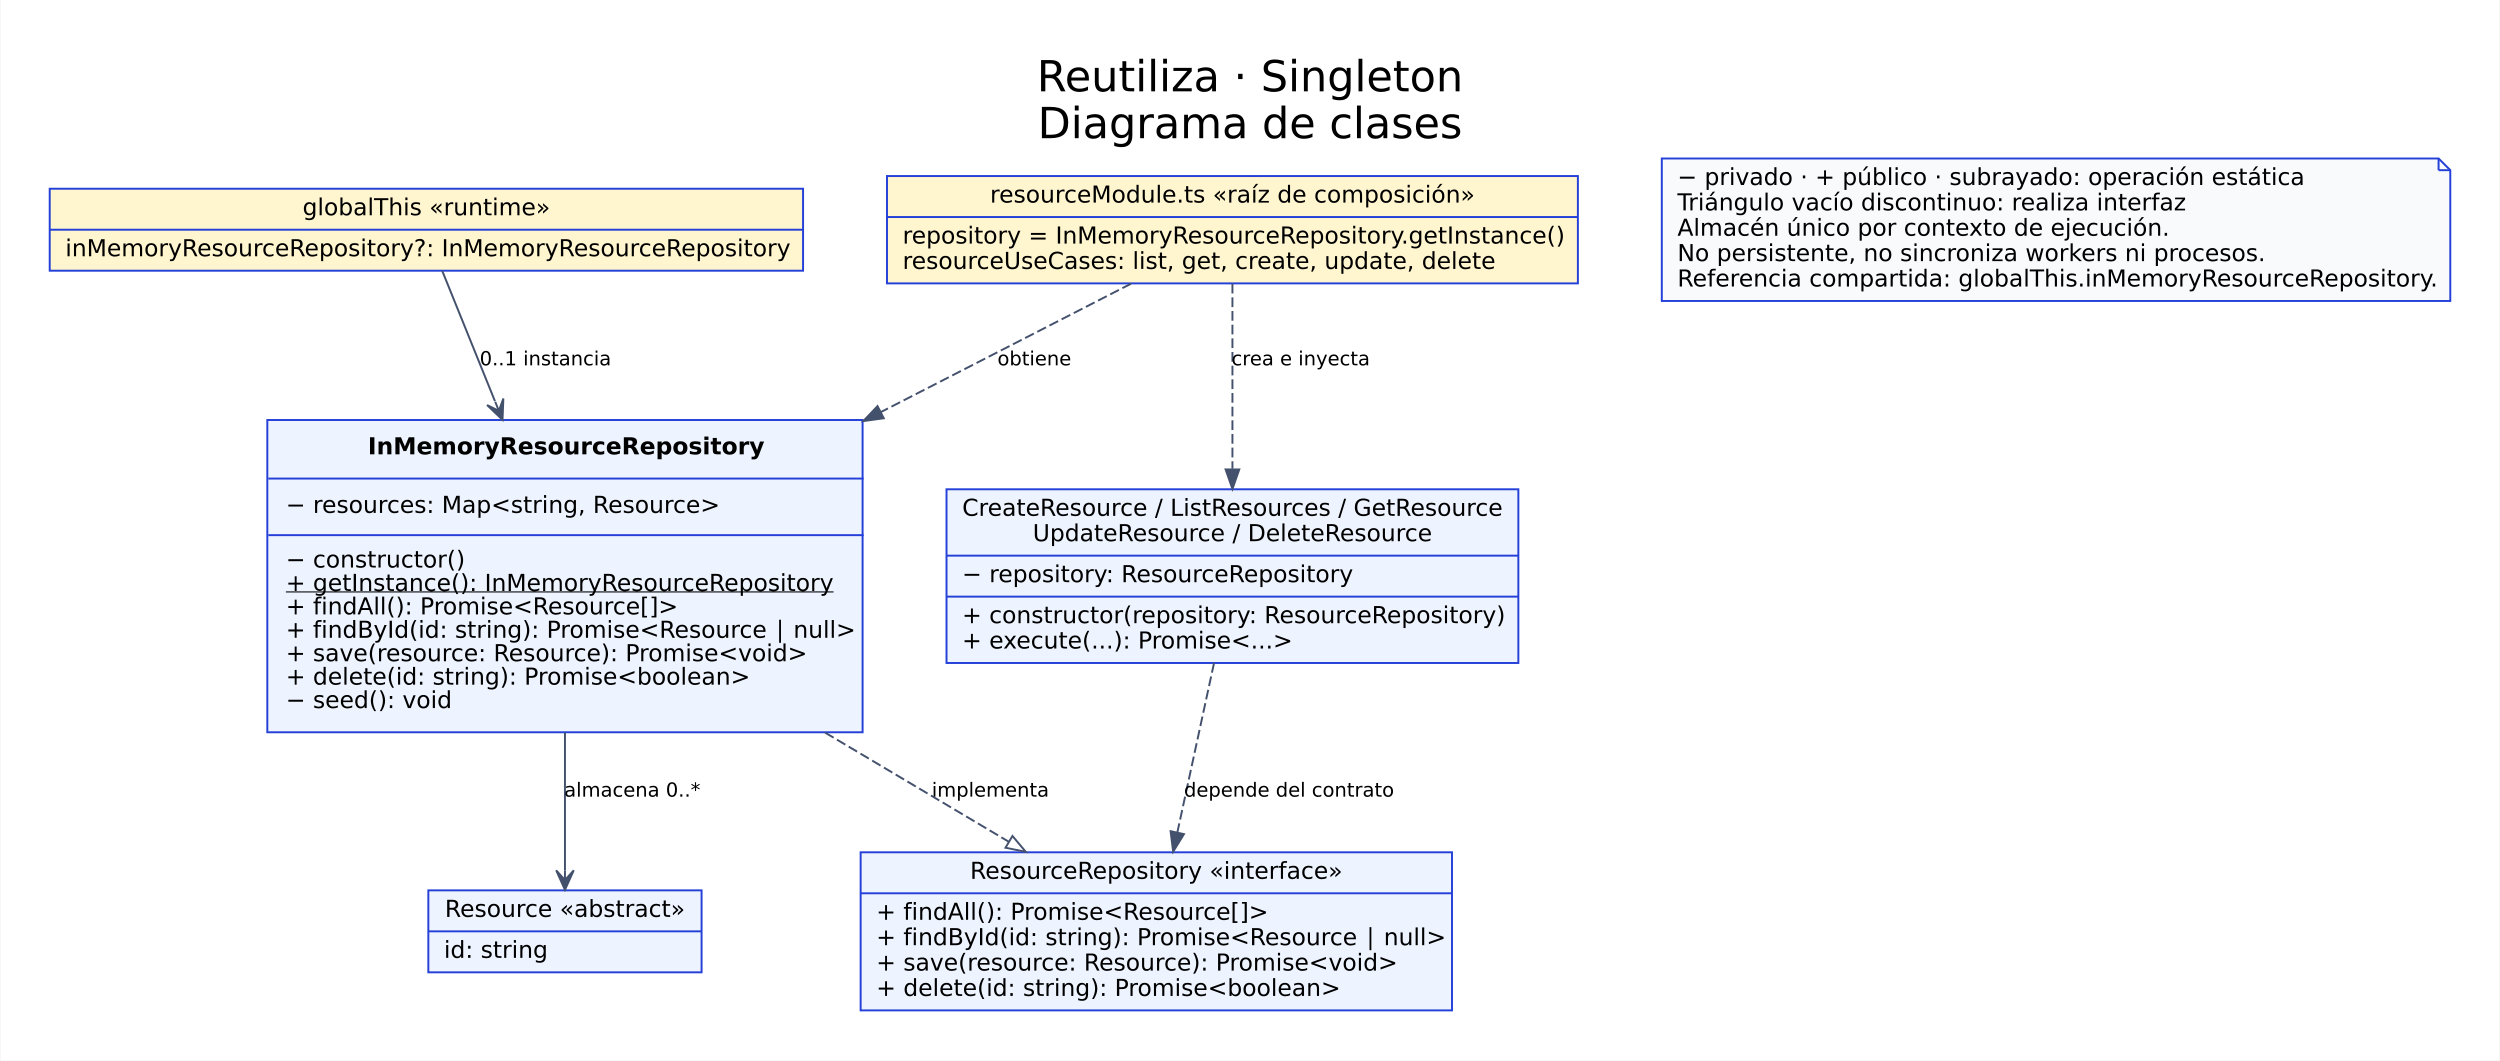
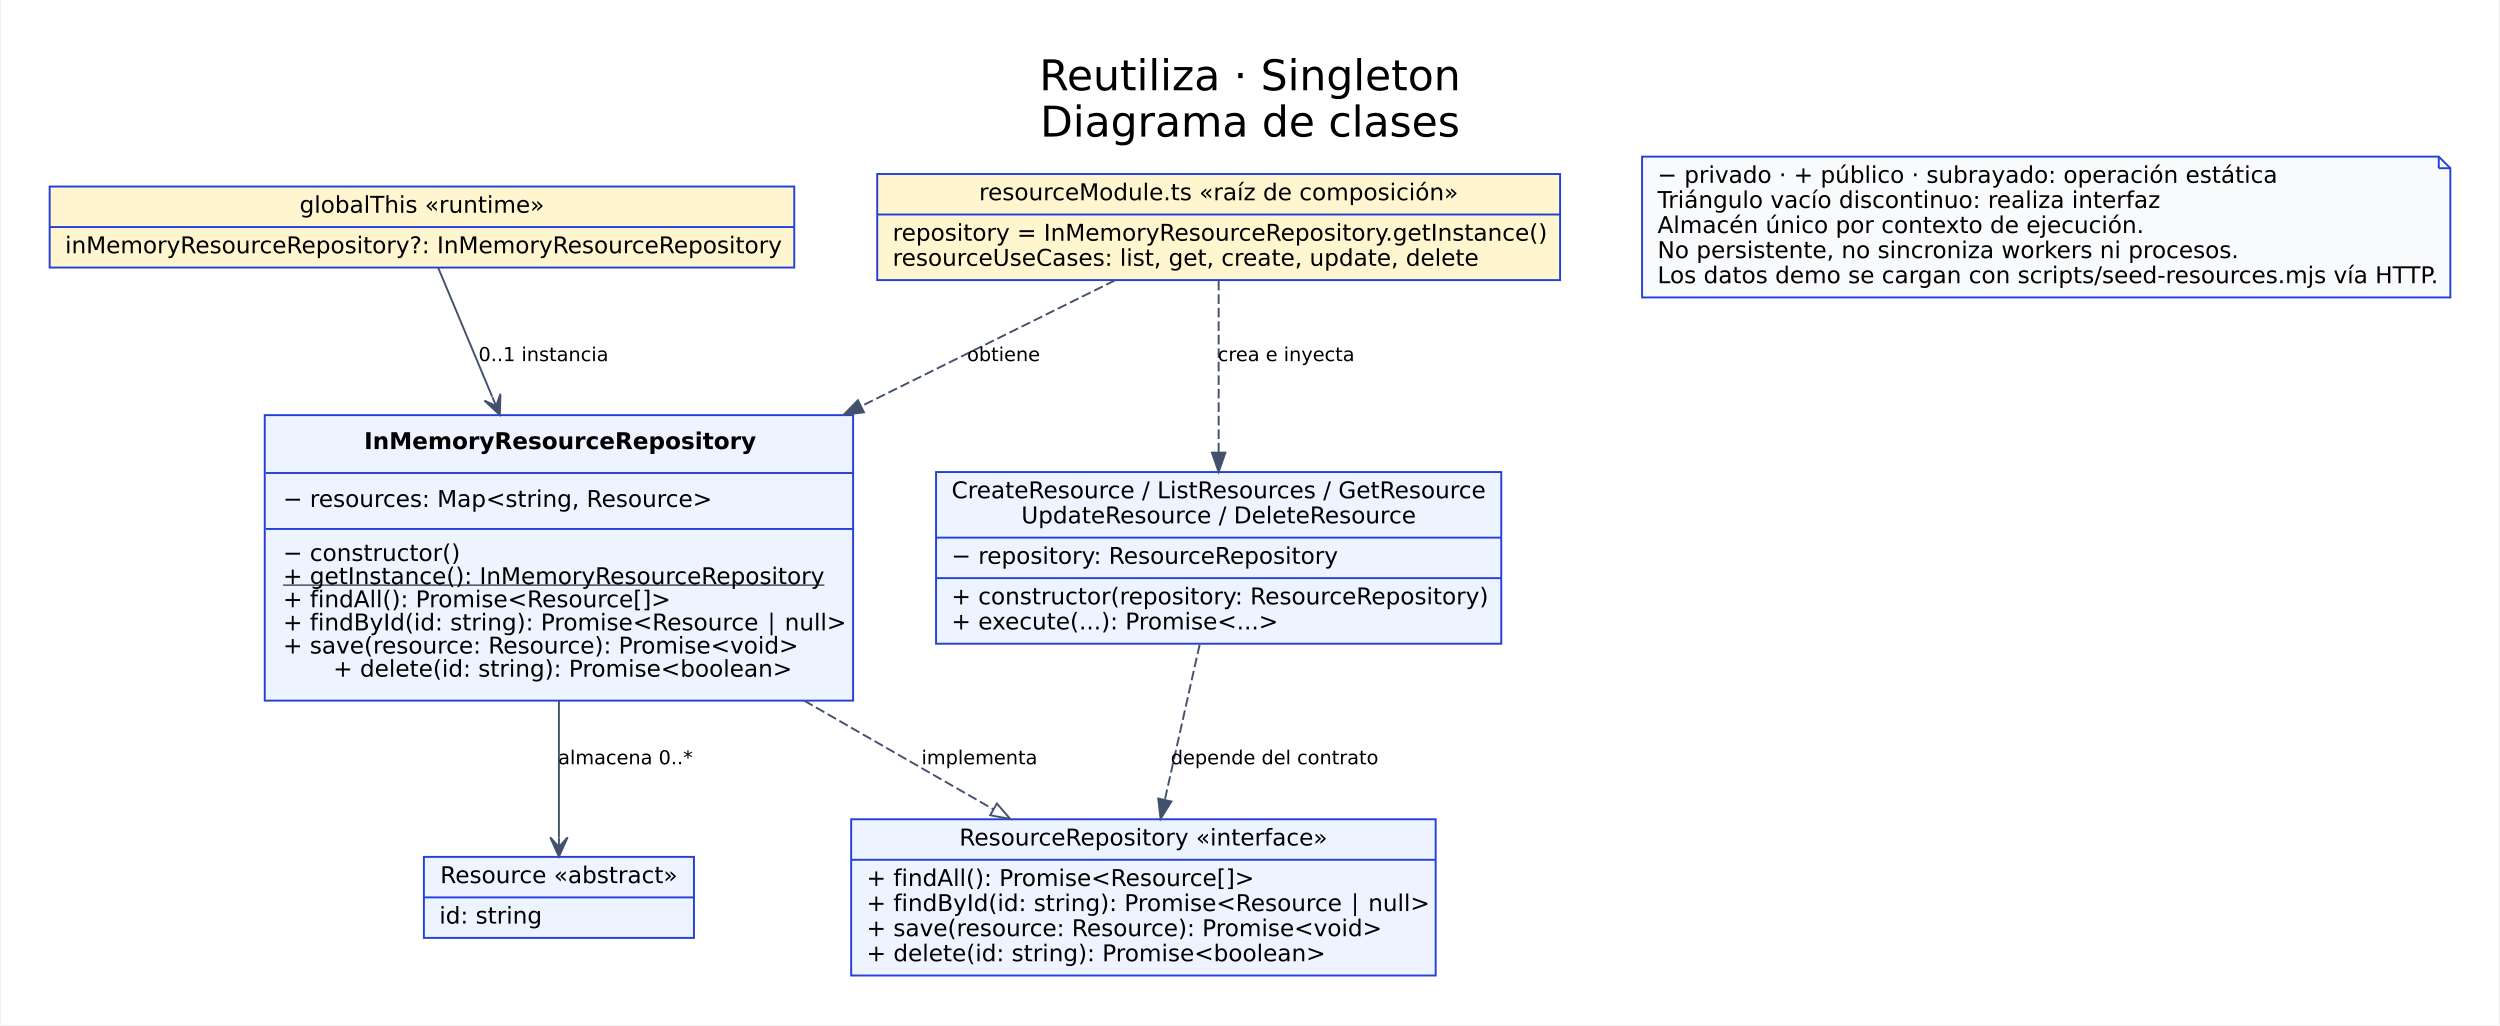
- <svg xmlns="http://www.w3.org/2000/svg" width="1280pt" height="543pt" viewBox="0.00 0.00 1280.40 543.40">
-   <g id="graph0" class="graph" transform="scale(1 1) rotate(0) translate(25.2 518.2)">
-     <polygon fill="white" stroke="transparent" points="-25.2,25.2 -25.2,-518.2 1255.2,-518.2 1255.2,25.2 -25.2,25.2" />
-     <text text-anchor="middle" x="615" y="-471.4" font-family="DejaVu Sans" font-size="22.00">Reutiliza · Singleton</text>
-     <text text-anchor="middle" x="615" y="-447.4" font-family="DejaVu Sans" font-size="22.00">Diagrama de clases</text>
+ <svg xmlns="http://www.w3.org/2000/svg" width="1295pt" height="531pt" viewBox="0.00 0.00 1294.90 531.40">
+   <g id="graph0" class="graph" transform="scale(1 1) rotate(0) translate(25.2 506.2)">
+     <polygon fill="white" stroke="transparent" points="-25.2,25.2 -25.2,-506.2 1269.7,-506.2 1269.7,25.2 -25.2,25.2" />
+     <text text-anchor="middle" x="622.25" y="-459.4" font-family="DejaVu Sans" font-size="22.00">Reutiliza · Singleton</text>
+     <text text-anchor="middle" x="622.25" y="-435.4" font-family="DejaVu Sans" font-size="22.00">Diagrama de clases</text>
    <g id="node1" class="node">
      <polygon fill="#eef4ff" stroke="#2440d8" points="415.5,-0.5 415.5,-81.5 718.5,-81.5 718.5,-0.5 415.5,-0.5" />
      <text text-anchor="middle" x="567" y="-67.9" font-family="DejaVu Sans" font-size="12.00">ResourceRepository «interface»</text>
      <polyline fill="none" stroke="#2440d8" points="415.5,-60.5 718.5,-60.5 " />
      <text text-anchor="start" x="423.5" y="-46.9" font-family="DejaVu Sans" font-size="12.00">+ findAll(): Promise&lt;Resource[]&gt;</text>
      <text text-anchor="start" x="423.5" y="-33.9" font-family="DejaVu Sans" font-size="12.00">+ findById(id: string): Promise&lt;Resource ∣ null&gt;</text>
      <text text-anchor="start" x="423.5" y="-20.9" font-family="DejaVu Sans" font-size="12.00">+ save(resource: Resource): Promise&lt;void&gt;</text>
      <text text-anchor="start" x="423.5" y="-7.9" font-family="DejaVu Sans" font-size="12.00">+ delete(id: string): Promise&lt;boolean&gt;</text>
    </g>
    <g id="node2" class="node">
-       <polygon fill="#eef4ff" stroke="transparent" points="416.5,-303 111.5,-303 111.5,-143 416.5,-143 416.5,-303" />
-       <polygon fill="#eef4ff" stroke="transparent" points="111.5,-143 111.5,-303 416.5,-303 416.5,-143 111.5,-143" />
-       <text text-anchor="start" x="163" y="-285.4" font-family="DejaVu Sans" font-weight="bold" font-size="12.00">InMemoryResourceRepository</text>
-       <text text-anchor="start" x="121" y="-255.4" font-family="DejaVu Sans" font-size="12.00">− resources: Map&lt;string, Resource&gt;</text>
-       <text text-anchor="start" x="121" y="-227.4" font-family="DejaVu Sans" font-size="12.00">− constructor()</text>
-       <text text-anchor="start" x="121" y="-215.4" font-family="DejaVu Sans" text-decoration="underline" font-size="12.00">+ getInstance(): InMemoryResourceRepository</text>
-       <text text-anchor="start" x="121" y="-203.4" font-family="DejaVu Sans" font-size="12.00">+ findAll(): Promise&lt;Resource[]&gt;</text>
-       <text text-anchor="start" x="121" y="-191.4" font-family="DejaVu Sans" font-size="12.00">+ findById(id: string): Promise&lt;Resource ∣ null&gt;</text>
-       <text text-anchor="start" x="121" y="-179.4" font-family="DejaVu Sans" font-size="12.00">+ save(resource: Resource): Promise&lt;void&gt;</text>
-       <text text-anchor="start" x="121" y="-167.4" font-family="DejaVu Sans" font-size="12.00">+ delete(id: string): Promise&lt;boolean&gt;</text>
-       <text text-anchor="start" x="121" y="-155.4" font-family="DejaVu Sans" font-size="12.00">− seed(): void</text>
-       <polygon fill="#2440d8" stroke="#2440d8" points="112,-273 112,-273 417,-273 417,-273 112,-273" />
-       <polygon fill="#2440d8" stroke="#2440d8" points="112,-244 112,-244 417,-244 417,-244 112,-244" />
-       <polygon fill="none" stroke="#2440d8" points="111.5,-143 111.5,-303 416.5,-303 416.5,-143 111.5,-143" />
+       <polygon fill="#eef4ff" stroke="transparent" points="416.5,-291 111.5,-291 111.5,-143 416.5,-143 416.5,-291" />
+       <polygon fill="#eef4ff" stroke="transparent" points="111.5,-143 111.5,-291 416.5,-291 416.5,-143 111.5,-143" />
+       <text text-anchor="start" x="163" y="-273.4" font-family="DejaVu Sans" font-weight="bold" font-size="12.00">InMemoryResourceRepository</text>
+       <text text-anchor="start" x="121" y="-243.4" font-family="DejaVu Sans" font-size="12.00">− resources: Map&lt;string, Resource&gt;</text>
+       <text text-anchor="start" x="121" y="-215.4" font-family="DejaVu Sans" font-size="12.00">− constructor()</text>
+       <text text-anchor="start" x="121" y="-203.4" font-family="DejaVu Sans" text-decoration="underline" font-size="12.00">+ getInstance(): InMemoryResourceRepository</text>
+       <text text-anchor="start" x="121" y="-191.4" font-family="DejaVu Sans" font-size="12.00">+ findAll(): Promise&lt;Resource[]&gt;</text>
+       <text text-anchor="start" x="121" y="-179.4" font-family="DejaVu Sans" font-size="12.00">+ findById(id: string): Promise&lt;Resource ∣ null&gt;</text>
+       <text text-anchor="start" x="121" y="-167.4" font-family="DejaVu Sans" font-size="12.00">+ save(resource: Resource): Promise&lt;void&gt;</text>
+       <text text-anchor="start" x="147" y="-155.4" font-family="DejaVu Sans" font-size="12.00">+ delete(id: string): Promise&lt;boolean&gt;</text>
+       <polygon fill="#2440d8" stroke="#2440d8" points="112,-261 112,-261 417,-261 417,-261 112,-261" />
+       <polygon fill="#2440d8" stroke="#2440d8" points="112,-232 112,-232 417,-232 417,-232 112,-232" />
+       <polygon fill="none" stroke="#2440d8" points="111.5,-143 111.5,-291 416.5,-291 416.5,-143 111.5,-143" />
    </g>
    <g id="edge1" class="edge">
-       <path fill="none" stroke="#44516d" stroke-dasharray="5,2" d="M397.34,-142.79C429.57,-123.64 462.91,-103.83 491.42,-86.9" />
-       <polygon fill="none" stroke="#44516d" points="493.3,-89.86 500.11,-81.74 489.72,-83.84 493.3,-89.86" />
+       <path fill="none" stroke="#44516d" stroke-dasharray="5,2" d="M391.18,-142.96C424.49,-123.83 459.42,-103.78 489.28,-86.63" />
+       <polygon fill="none" stroke="#44516d" points="491.04,-89.66 497.97,-81.64 487.56,-83.59 491.04,-89.66" />
      <text text-anchor="middle" x="482" y="-110" font-family="DejaVu Sans" font-size="10.00">implementa</text>
    </g>
    <g id="node6" class="node">
      <polygon fill="#eef4ff" stroke="#2440d8" points="194,-20 194,-62 334,-62 334,-20 194,-20" />
      <text text-anchor="middle" x="264" y="-48.4" font-family="DejaVu Sans" font-size="12.00">Resource «abstract»</text>
      <polyline fill="none" stroke="#2440d8" points="194,-41 334,-41 " />
      <text text-anchor="start" x="202" y="-27.4" font-family="DejaVu Sans" font-size="12.00">id: string</text>
    </g>
    <g id="edge6" class="edge">
-       <path fill="none" stroke="#44516d" d="M264,-142.79C264,-117.8 264,-91.68 264,-72.3" />
-       <polygon fill="#44516d" stroke="#44516d" points="264,-62.27 268.5,-72.27 264,-67.27 264,-72.27 264,-72.27 264,-72.27 264,-67.27 259.5,-72.27 264,-62.27 264,-62.27" />
+       <path fill="none" stroke="#44516d" d="M264,-142.96C264,-118.17 264,-91.82 264,-72.26" />
+       <polygon fill="#44516d" stroke="#44516d" points="264,-62.14 268.5,-72.14 264,-67.14 264,-72.14 264,-72.14 264,-72.14 264,-67.14 259.5,-72.14 264,-62.14 264,-62.14" />
      <text text-anchor="middle" x="298.5" y="-110" font-family="DejaVu Sans" font-size="10.00">almacena 0..*</text>
    </g>
    <g id="node3" class="node">
-       <polygon fill="#fff5cf" stroke="#2440d8" points="0,-379.5 0,-421.5 386,-421.5 386,-379.5 0,-379.5" />
-       <text text-anchor="middle" x="193" y="-407.9" font-family="DejaVu Sans" font-size="12.00">globalThis «runtime»</text>
-       <polyline fill="none" stroke="#2440d8" points="0,-400.5 386,-400.5 " />
-       <text text-anchor="start" x="8" y="-386.9" font-family="DejaVu Sans" font-size="12.00">inMemoryResourceRepository?: InMemoryResourceRepository</text>
+       <polygon fill="#fff5cf" stroke="#2440d8" points="0,-367.5 0,-409.5 386,-409.5 386,-367.5 0,-367.5" />
+       <text text-anchor="middle" x="193" y="-395.9" font-family="DejaVu Sans" font-size="12.00">globalThis «runtime»</text>
+       <polyline fill="none" stroke="#2440d8" points="0,-388.5 386,-388.5 " />
+       <text text-anchor="start" x="8" y="-374.9" font-family="DejaVu Sans" font-size="12.00">inMemoryResourceRepository?: InMemoryResourceRepository</text>
    </g>
    <g id="edge2" class="edge">
-       <path fill="none" stroke="#44516d" d="M201.14,-379.37C207.89,-362.68 217.99,-337.72 228.13,-312.66" />
-       <polygon fill="#44516d" stroke="#44516d" points="232.01,-303.07 232.43,-314.02 230.14,-307.7 228.26,-312.34 228.26,-312.34 228.26,-312.34 230.14,-307.7 224.09,-310.65 232.01,-303.07 232.01,-303.07" />
-       <text text-anchor="middle" x="254" y="-331" font-family="DejaVu Sans" font-size="10.00">0..1 instancia</text>
+       <path fill="none" stroke="#44516d" d="M201.42,-367.39C208.46,-350.59 218.99,-325.46 229.41,-300.57" />
+       <polygon fill="#44516d" stroke="#44516d" points="233.39,-291.07 233.68,-302.03 231.46,-295.68 229.53,-300.29 229.53,-300.29 229.53,-300.29 231.46,-295.68 225.38,-298.55 233.39,-291.07 233.39,-291.07" />
+       <text text-anchor="middle" x="256" y="-319" font-family="DejaVu Sans" font-size="10.00">0..1 instancia</text>
    </g>
    <g id="node4" class="node">
-       <polygon fill="#fff5cf" stroke="#2440d8" points="429,-373 429,-428 783,-428 783,-373 429,-373" />
-       <text text-anchor="middle" x="606" y="-414.4" font-family="DejaVu Sans" font-size="12.00">resourceModule.ts «raíz de composición»</text>
-       <polyline fill="none" stroke="#2440d8" points="429,-407 783,-407 " />
-       <text text-anchor="start" x="437" y="-393.4" font-family="DejaVu Sans" font-size="12.00">repository = InMemoryResourceRepository.getInstance()</text>
-       <text text-anchor="start" x="437" y="-380.4" font-family="DejaVu Sans" font-size="12.00">resourceUseCases: list, get, create, update, delete</text>
+       <polygon fill="#fff5cf" stroke="#2440d8" points="429,-361 429,-416 783,-416 783,-361 429,-361" />
+       <text text-anchor="middle" x="606" y="-402.4" font-family="DejaVu Sans" font-size="12.00">resourceModule.ts «raíz de composición»</text>
+       <polyline fill="none" stroke="#2440d8" points="429,-395 783,-395 " />
+       <text text-anchor="start" x="437" y="-381.4" font-family="DejaVu Sans" font-size="12.00">repository = InMemoryResourceRepository.getInstance()</text>
+       <text text-anchor="start" x="437" y="-368.4" font-family="DejaVu Sans" font-size="12.00">resourceUseCases: list, get, create, update, delete</text>
    </g>
    <g id="edge3" class="edge">
-       <path fill="none" stroke="#44516d" stroke-dasharray="5,2" d="M554.06,-372.85C519.56,-355.14 472.23,-330.86 425.81,-307.04" />
-       <polygon fill="#44516d" stroke="#44516d" points="427.35,-303.89 416.85,-302.44 424.15,-310.12 427.35,-303.89" />
-       <text text-anchor="middle" x="504.5" y="-331" font-family="DejaVu Sans" font-size="10.00">obtiene</text>
+       <path fill="none" stroke="#44516d" stroke-dasharray="5,2" d="M552.19,-360.83C516.58,-343.18 467.91,-319.06 420.7,-295.66" />
+       <polygon fill="#44516d" stroke="#44516d" points="422.11,-292.45 411.59,-291.15 419,-298.73 422.11,-292.45" />
+       <text text-anchor="middle" x="494.5" y="-319" font-family="DejaVu Sans" font-size="10.00">obtiene</text>
    </g>
    <g id="node5" class="node">
-       <polygon fill="#eef4ff" stroke="#2440d8" points="459.5,-178.5 459.5,-267.5 752.5,-267.5 752.5,-178.5 459.5,-178.5" />
-       <text text-anchor="middle" x="606" y="-253.9" font-family="DejaVu Sans" font-size="12.00">CreateResource / ListResources / GetResource</text>
-       <text text-anchor="middle" x="606" y="-240.9" font-family="DejaVu Sans" font-size="12.00">UpdateResource / DeleteResource</text>
-       <polyline fill="none" stroke="#2440d8" points="459.5,-233.5 752.5,-233.5 " />
-       <text text-anchor="start" x="467.5" y="-219.9" font-family="DejaVu Sans" font-size="12.00">− repository: ResourceRepository</text>
-       <polyline fill="none" stroke="#2440d8" points="459.5,-212.5 752.5,-212.5 " />
-       <text text-anchor="start" x="467.5" y="-198.9" font-family="DejaVu Sans" font-size="12.00">+ constructor(repository: ResourceRepository)</text>
-       <text text-anchor="start" x="467.5" y="-185.9" font-family="DejaVu Sans" font-size="12.00">+ execute(...): Promise&lt;...&gt;</text>
+       <polygon fill="#eef4ff" stroke="#2440d8" points="459.5,-172.5 459.5,-261.5 752.5,-261.5 752.5,-172.5 459.5,-172.5" />
+       <text text-anchor="middle" x="606" y="-247.9" font-family="DejaVu Sans" font-size="12.00">CreateResource / ListResources / GetResource</text>
+       <text text-anchor="middle" x="606" y="-234.9" font-family="DejaVu Sans" font-size="12.00">UpdateResource / DeleteResource</text>
+       <polyline fill="none" stroke="#2440d8" points="459.5,-227.5 752.5,-227.5 " />
+       <text text-anchor="start" x="467.5" y="-213.9" font-family="DejaVu Sans" font-size="12.00">− repository: ResourceRepository</text>
+       <polyline fill="none" stroke="#2440d8" points="459.5,-206.5 752.5,-206.5 " />
+       <text text-anchor="start" x="467.5" y="-192.9" font-family="DejaVu Sans" font-size="12.00">+ constructor(repository: ResourceRepository)</text>
+       <text text-anchor="start" x="467.5" y="-179.9" font-family="DejaVu Sans" font-size="12.00">+ execute(...): Promise&lt;...&gt;</text>
    </g>
    <g id="edge4" class="edge">
-       <path fill="none" stroke="#44516d" stroke-dasharray="5,2" d="M606,-372.85C606,-347.78 606,-309.5 606,-278.04" />
-       <polygon fill="#44516d" stroke="#44516d" points="609.5,-277.66 606,-267.66 602.5,-277.66 609.5,-277.66" />
-       <text text-anchor="middle" x="641" y="-331" font-family="DejaVu Sans" font-size="10.00">crea e inyecta</text>
+       <path fill="none" stroke="#44516d" stroke-dasharray="5,2" d="M606,-360.64C606,-336.84 606,-301.38 606,-271.77" />
+       <polygon fill="#44516d" stroke="#44516d" points="609.5,-271.57 606,-261.57 602.5,-271.57 609.5,-271.57" />
+       <text text-anchor="middle" x="641" y="-319" font-family="DejaVu Sans" font-size="10.00">crea e inyecta</text>
    </g>
    <g id="edge5" class="edge">
-       <path fill="none" stroke="#44516d" stroke-dasharray="5,2" d="M596.56,-178.43C590.9,-152.32 583.69,-119.03 577.81,-91.87" />
-       <polygon fill="#44516d" stroke="#44516d" points="581.16,-90.82 575.62,-81.79 574.32,-92.31 581.16,-90.82" />
+       <path fill="none" stroke="#44516d" stroke-dasharray="5,2" d="M596.16,-172.09C590.66,-147.56 583.79,-116.92 578.1,-91.53" />
+       <polygon fill="#44516d" stroke="#44516d" points="581.51,-90.72 575.9,-81.73 574.68,-92.25 581.51,-90.72" />
      <text text-anchor="middle" x="635" y="-110" font-family="DejaVu Sans" font-size="10.00">depende del contrato</text>
    </g>
    <g id="node7" class="node">
-       <polygon fill="#f8fafc" stroke="#2440d8" points="1224,-437 826,-437 826,-364 1230,-364 1230,-431 1224,-437" />
-       <polyline fill="none" stroke="#2440d8" points="1224,-437 1224,-431 " />
-       <polyline fill="none" stroke="#2440d8" points="1230,-431 1224,-431 " />
-       <text text-anchor="start" x="834" y="-423.4" font-family="DejaVu Sans" font-size="12.00">− privado · + público · subrayado: operación estática</text>
-       <text text-anchor="start" x="834" y="-410.4" font-family="DejaVu Sans" font-size="12.00">Triángulo vacío discontinuo: realiza interfaz</text>
-       <text text-anchor="start" x="834" y="-397.4" font-family="DejaVu Sans" font-size="12.00">Almacén único por contexto de ejecución.</text>
-       <text text-anchor="start" x="834" y="-384.4" font-family="DejaVu Sans" font-size="12.00">No persistente, no sincroniza workers ni procesos.</text>
-       <text text-anchor="start" x="834" y="-371.4" font-family="DejaVu Sans" font-size="12.00">Referencia compartida: globalThis.inMemoryResourceRepository.</text>
+       <polygon fill="#f8fafc" stroke="#2440d8" points="1238.5,-425 825.5,-425 825.5,-352 1244.5,-352 1244.5,-419 1238.5,-425" />
+       <polyline fill="none" stroke="#2440d8" points="1238.5,-425 1238.5,-419 " />
+       <polyline fill="none" stroke="#2440d8" points="1244.5,-419 1238.5,-419 " />
+       <text text-anchor="start" x="833.5" y="-411.4" font-family="DejaVu Sans" font-size="12.00">− privado · + público · subrayado: operación estática</text>
+       <text text-anchor="start" x="833.5" y="-398.4" font-family="DejaVu Sans" font-size="12.00">Triángulo vacío discontinuo: realiza interfaz</text>
+       <text text-anchor="start" x="833.5" y="-385.4" font-family="DejaVu Sans" font-size="12.00">Almacén único por contexto de ejecución.</text>
+       <text text-anchor="start" x="833.5" y="-372.4" font-family="DejaVu Sans" font-size="12.00">No persistente, no sincroniza workers ni procesos.</text>
+       <text text-anchor="start" x="833.5" y="-359.4" font-family="DejaVu Sans" font-size="12.00">Los datos demo se cargan con scripts/seed-resources.mjs vía HTTP.</text>
    </g>
  </g>
</svg>
